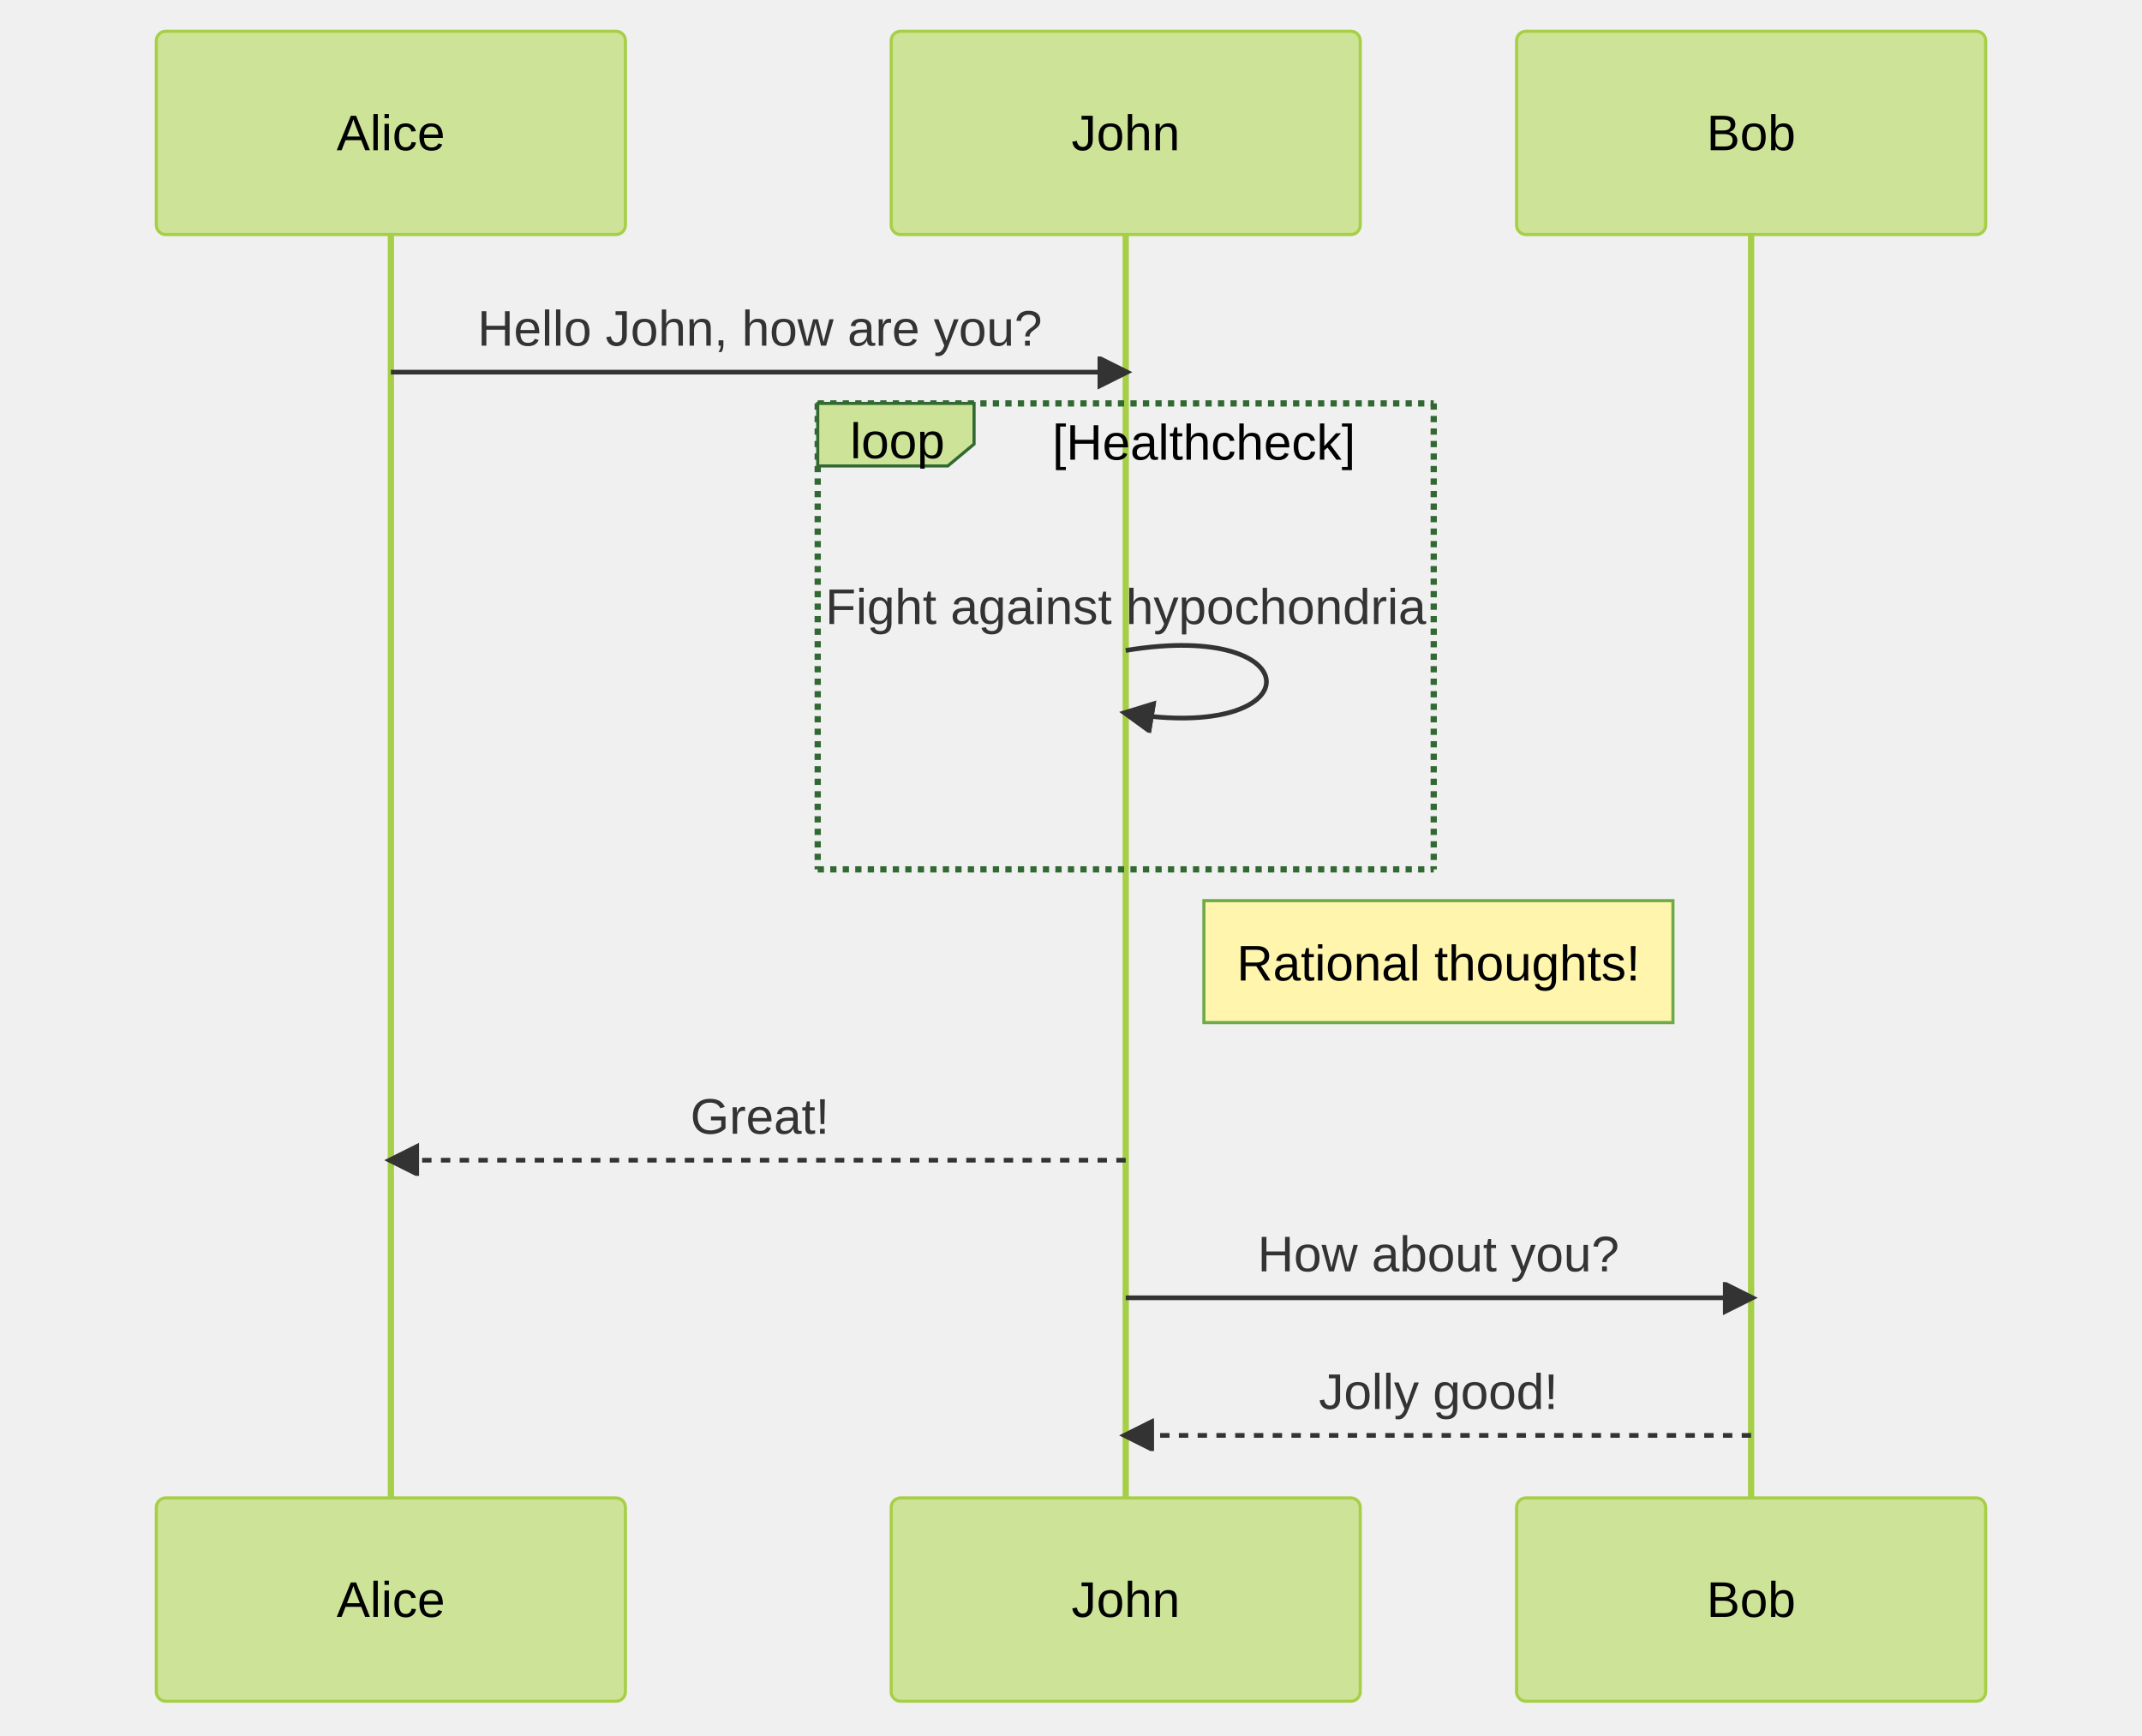
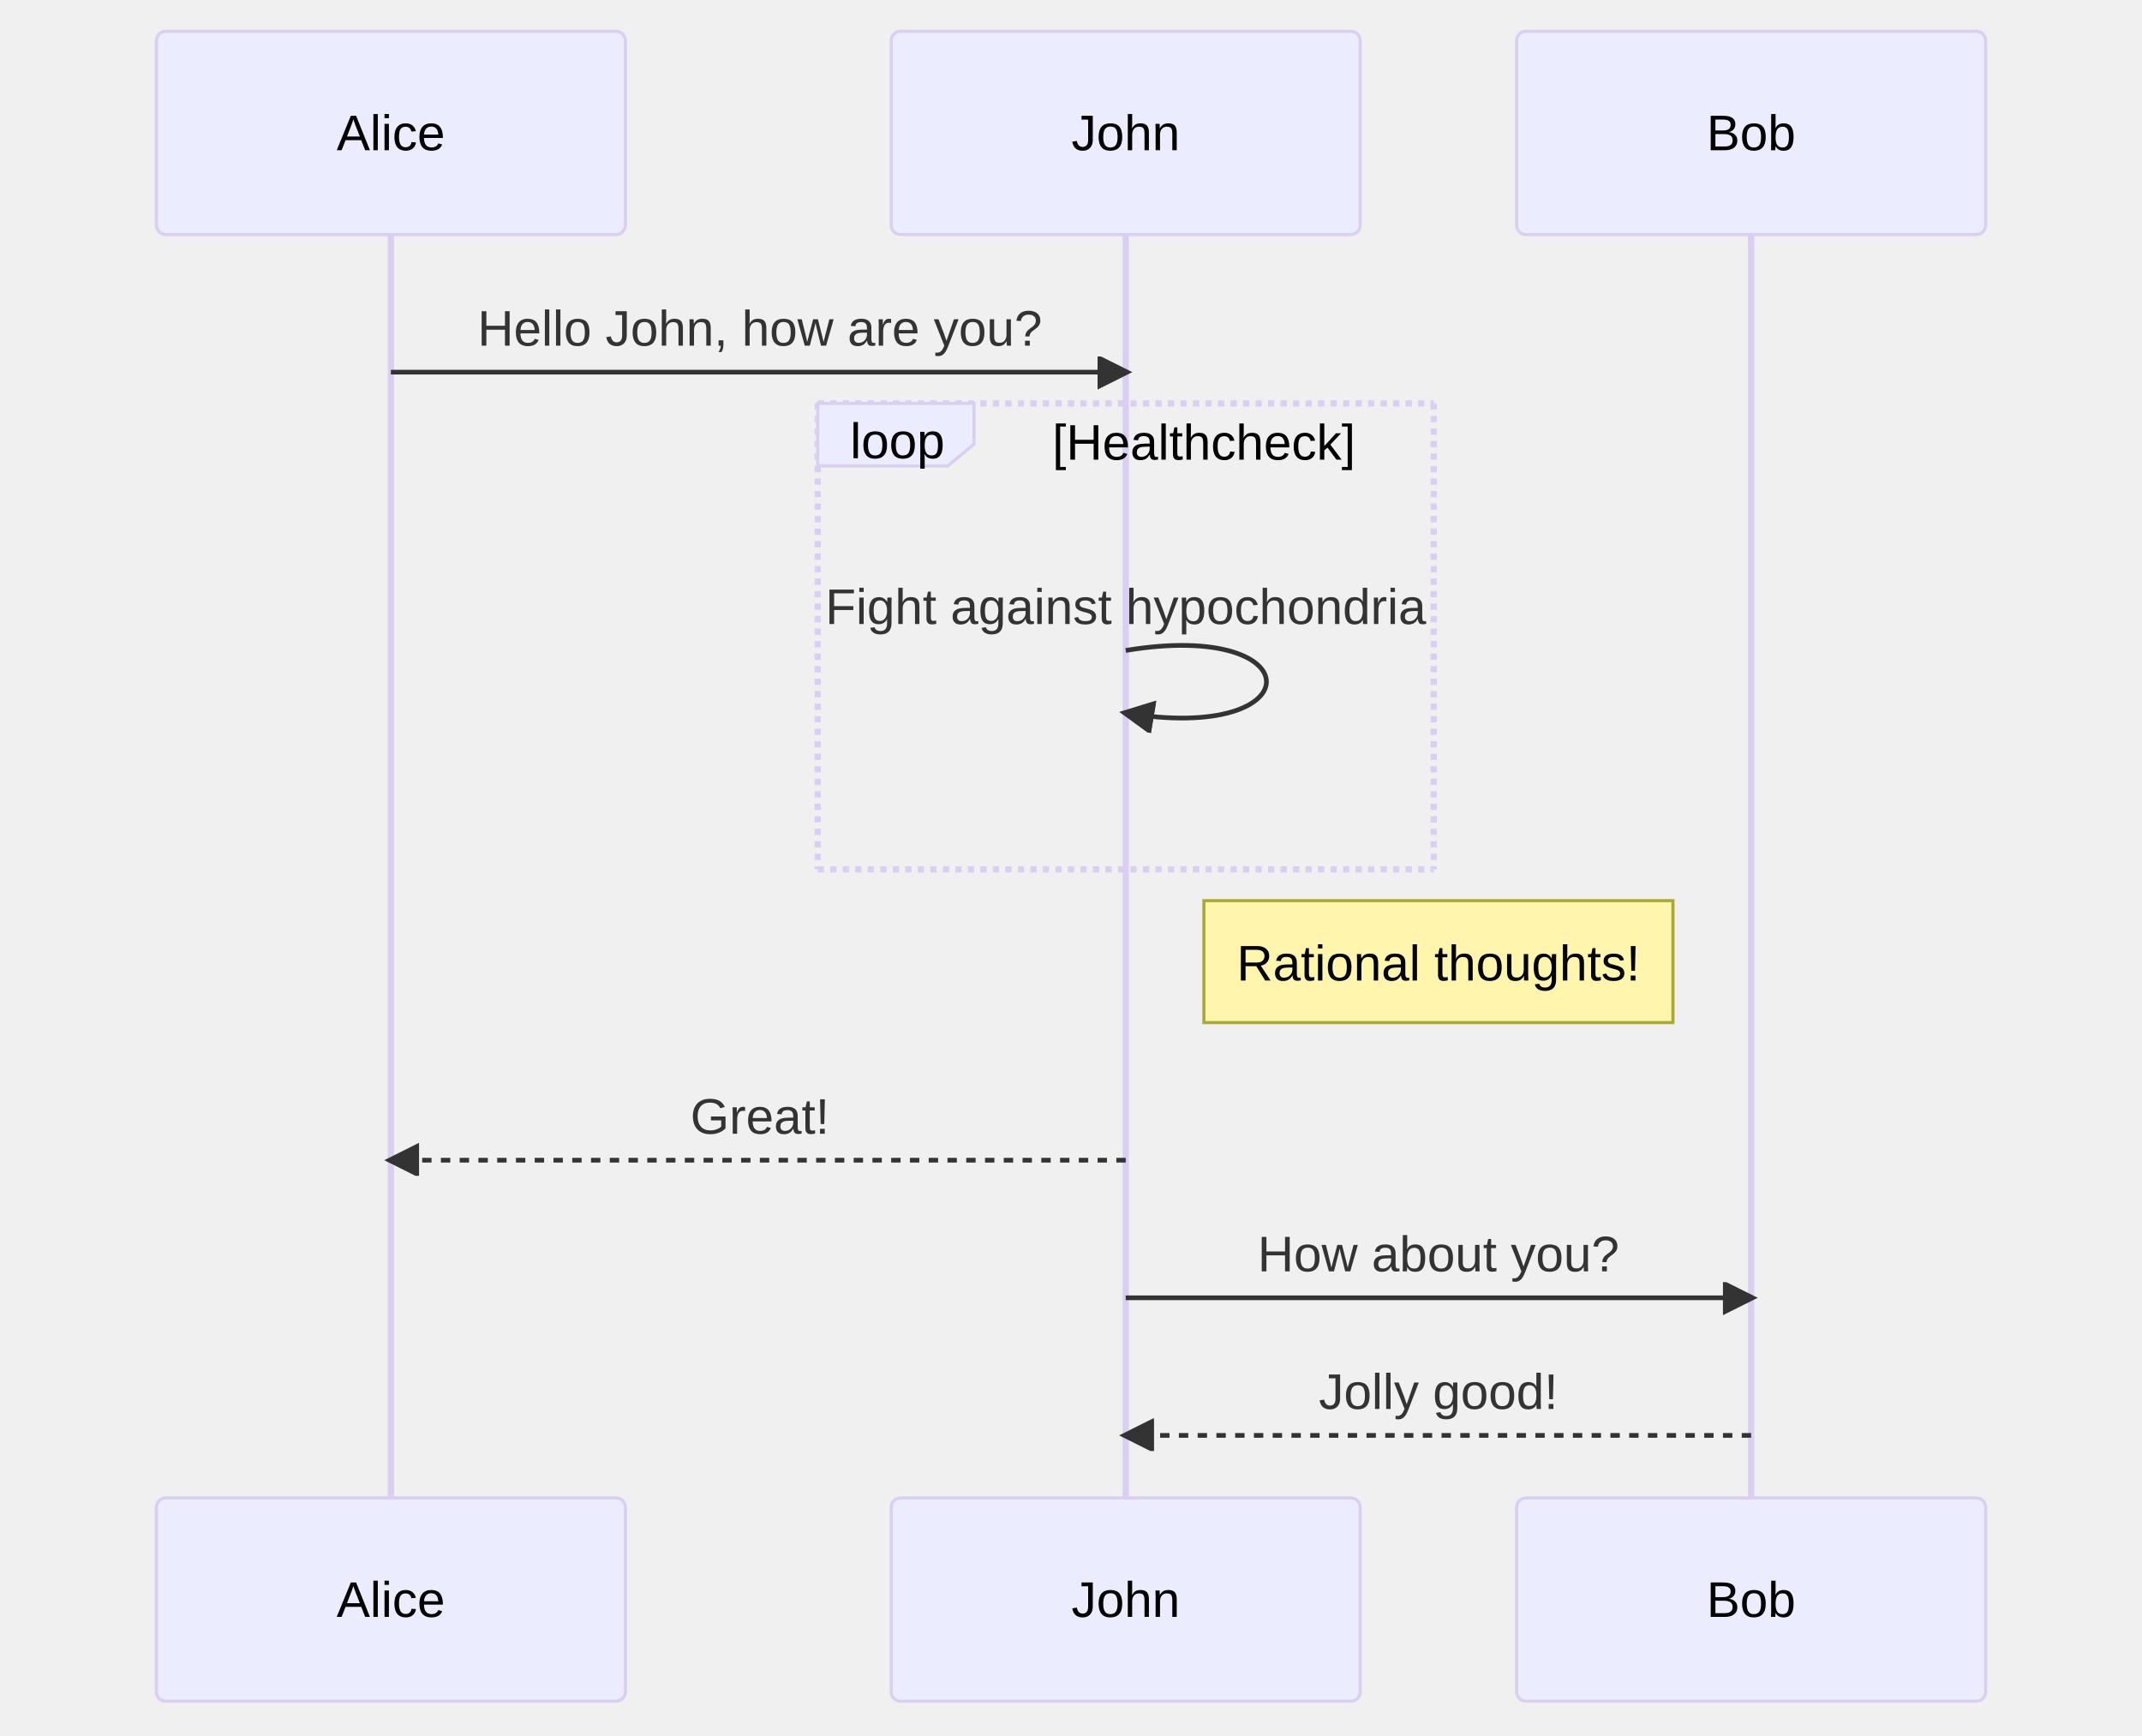
- <svg xmlns="http://www.w3.org/2000/svg" aria-roledescription="sequence" viewBox="-50 -10 685 555" style="max-width: 685px; background-color: transparent;" width="100%" id="mermaid-1674336402855">
-   <style>#mermaid-1674336402855{font-family:"trebuchet ms",verdana,arial,sans-serif;font-size:16px;fill:#000000;}#mermaid-1674336402855 .error-icon{fill:#552222;}#mermaid-1674336402855 .error-text{fill:#552222;stroke:#552222;}#mermaid-1674336402855 .edge-thickness-normal{stroke-width:2px;}#mermaid-1674336402855 .edge-thickness-thick{stroke-width:3.5px;}#mermaid-1674336402855 .edge-pattern-solid{stroke-dasharray:0;}#mermaid-1674336402855 .edge-pattern-dashed{stroke-dasharray:3;}#mermaid-1674336402855 .edge-pattern-dotted{stroke-dasharray:2;}#mermaid-1674336402855 .marker{fill:#000000;stroke:#000000;}#mermaid-1674336402855 .marker.cross{stroke:#000000;}#mermaid-1674336402855 svg{font-family:"trebuchet ms",verdana,arial,sans-serif;font-size:16px;}#mermaid-1674336402855 .actor{stroke:hsl(78.158, 58.462%, 54.51%);fill:#cde498;}#mermaid-1674336402855 text.actor&gt;tspan{fill:black;stroke:none;}#mermaid-1674336402855 .actor-line{stroke:grey;}#mermaid-1674336402855 .messageLine0{stroke-width:1.5;stroke-dasharray:none;stroke:#333;}#mermaid-1674336402855 .messageLine1{stroke-width:1.5;stroke-dasharray:2,2;stroke:#333;}#mermaid-1674336402855 #arrowhead path{fill:#333;stroke:#333;}#mermaid-1674336402855 .sequenceNumber{fill:white;}#mermaid-1674336402855 #sequencenumber{fill:#333;}#mermaid-1674336402855 #crosshead path{fill:#333;stroke:#333;}#mermaid-1674336402855 .messageText{fill:#333;stroke:none;}#mermaid-1674336402855 .labelBox{stroke:#326932;fill:#cde498;}#mermaid-1674336402855 .labelText,#mermaid-1674336402855 .labelText&gt;tspan{fill:black;stroke:none;}#mermaid-1674336402855 .loopText,#mermaid-1674336402855 .loopText&gt;tspan{fill:black;stroke:none;}#mermaid-1674336402855 .loopLine{stroke-width:2px;stroke-dasharray:2,2;stroke:#326932;fill:#326932;}#mermaid-1674336402855 .note{stroke:#6eaa49;fill:#fff5ad;}#mermaid-1674336402855 .noteText,#mermaid-1674336402855 .noteText&gt;tspan{fill:black;stroke:none;}#mermaid-1674336402855 .activation0{fill:#f4f4f4;stroke:#666;}#mermaid-1674336402855 .activation1{fill:#f4f4f4;stroke:#666;}#mermaid-1674336402855 .activation2{fill:#f4f4f4;stroke:#666;}#mermaid-1674336402855 .actorPopupMenu{position:absolute;}#mermaid-1674336402855 .actorPopupMenuPanel{position:absolute;fill:#cde498;box-shadow:0px 8px 16px 0px rgba(0,0,0,0.2);filter:drop-shadow(3px 5px 2px rgb(0 0 0 / 0.4));}#mermaid-1674336402855 .actor-man line{stroke:hsl(78.158, 58.462%, 54.51%);fill:#cde498;}#mermaid-1674336402855 .actor-man circle,#mermaid-1674336402855 line{stroke:hsl(78.158, 58.462%, 54.51%);fill:#cde498;stroke-width:2px;}#mermaid-1674336402855 :root{--mermaid-font-family:"trebuchet ms",verdana,arial,sans-serif;}</style>
+ <svg xmlns="http://www.w3.org/2000/svg" aria-roledescription="sequence" viewBox="-50 -10 685 555" style="max-width: 685px; background-color: transparent;" width="100%" id="mermaid-1674339183751">
+   <style>#mermaid-1674339183751{font-family:"trebuchet ms",verdana,arial,sans-serif;font-size:16px;fill:#333;}#mermaid-1674339183751 .error-icon{fill:#552222;}#mermaid-1674339183751 .error-text{fill:#552222;stroke:#552222;}#mermaid-1674339183751 .edge-thickness-normal{stroke-width:2px;}#mermaid-1674339183751 .edge-thickness-thick{stroke-width:3.5px;}#mermaid-1674339183751 .edge-pattern-solid{stroke-dasharray:0;}#mermaid-1674339183751 .edge-pattern-dashed{stroke-dasharray:3;}#mermaid-1674339183751 .edge-pattern-dotted{stroke-dasharray:2;}#mermaid-1674339183751 .marker{fill:#333333;stroke:#333333;}#mermaid-1674339183751 .marker.cross{stroke:#333333;}#mermaid-1674339183751 svg{font-family:"trebuchet ms",verdana,arial,sans-serif;font-size:16px;}#mermaid-1674339183751 .actor{stroke:hsl(259.626, 59.777%, 87.902%);fill:#ECECFF;}#mermaid-1674339183751 text.actor&gt;tspan{fill:black;stroke:none;}#mermaid-1674339183751 .actor-line{stroke:grey;}#mermaid-1674339183751 .messageLine0{stroke-width:1.5;stroke-dasharray:none;stroke:#333;}#mermaid-1674339183751 .messageLine1{stroke-width:1.5;stroke-dasharray:2,2;stroke:#333;}#mermaid-1674339183751 #arrowhead path{fill:#333;stroke:#333;}#mermaid-1674339183751 .sequenceNumber{fill:white;}#mermaid-1674339183751 #sequencenumber{fill:#333;}#mermaid-1674339183751 #crosshead path{fill:#333;stroke:#333;}#mermaid-1674339183751 .messageText{fill:#333;stroke:none;}#mermaid-1674339183751 .labelBox{stroke:hsl(259.626, 59.777%, 87.902%);fill:#ECECFF;}#mermaid-1674339183751 .labelText,#mermaid-1674339183751 .labelText&gt;tspan{fill:black;stroke:none;}#mermaid-1674339183751 .loopText,#mermaid-1674339183751 .loopText&gt;tspan{fill:black;stroke:none;}#mermaid-1674339183751 .loopLine{stroke-width:2px;stroke-dasharray:2,2;stroke:hsl(259.626, 59.777%, 87.902%);fill:hsl(259.626, 59.777%, 87.902%);}#mermaid-1674339183751 .note{stroke:#aaaa33;fill:#fff5ad;}#mermaid-1674339183751 .noteText,#mermaid-1674339183751 .noteText&gt;tspan{fill:black;stroke:none;}#mermaid-1674339183751 .activation0{fill:#f4f4f4;stroke:#666;}#mermaid-1674339183751 .activation1{fill:#f4f4f4;stroke:#666;}#mermaid-1674339183751 .activation2{fill:#f4f4f4;stroke:#666;}#mermaid-1674339183751 .actorPopupMenu{position:absolute;}#mermaid-1674339183751 .actorPopupMenuPanel{position:absolute;fill:#ECECFF;box-shadow:0px 8px 16px 0px rgba(0,0,0,0.2);filter:drop-shadow(3px 5px 2px rgb(0 0 0 / 0.4));}#mermaid-1674339183751 .actor-man line{stroke:hsl(259.626, 59.777%, 87.902%);fill:#ECECFF;}#mermaid-1674339183751 .actor-man circle,#mermaid-1674339183751 line{stroke:hsl(259.626, 59.777%, 87.902%);fill:#ECECFF;stroke-width:2px;}#mermaid-1674339183751 :root{--mermaid-font-family:"trebuchet ms",verdana,arial,sans-serif;}</style>
  <g />
  <defs>
    <symbol height="24" width="24" id="computer">
      <path d="M2 2v13h20v-13h-20zm18 11h-16v-9h16v9zm-10.228 6l.466-1h3.524l.467 1h-4.457zm14.228 3h-24l2-6h2.104l-1.33 4h18.45l-1.297-4h2.073l2 6zm-5-10h-14v-7h14v7z" transform="scale(.5)" />
    </symbol>
  </defs>
  <defs>
    <symbol clip-rule="evenodd" fill-rule="evenodd" id="database">
      <path d="M12.258.001l.256.004.255.005.253.008.251.01.249.012.247.015.246.016.242.019.241.02.239.023.236.024.233.027.231.028.229.031.225.032.223.034.22.036.217.038.214.04.211.041.208.043.205.045.201.046.198.048.194.05.191.051.187.053.183.054.18.056.175.057.172.059.168.06.163.061.16.063.155.064.15.066.074.033.073.033.071.034.07.034.069.035.068.035.067.035.066.035.064.036.064.036.062.036.06.036.06.037.058.037.058.037.055.038.055.038.053.038.052.038.051.039.05.039.048.039.047.039.045.04.044.04.043.04.041.04.04.041.039.041.037.041.036.041.034.041.033.042.032.042.03.042.029.042.027.042.026.043.024.043.023.043.021.043.02.043.018.044.017.043.015.044.013.044.012.044.011.045.009.044.007.045.006.045.004.045.002.045.001.045v17l-.001.045-.002.045-.004.045-.006.045-.007.045-.009.044-.011.045-.012.044-.013.044-.015.044-.017.043-.018.044-.02.043-.021.043-.023.043-.024.043-.026.043-.027.042-.029.042-.03.042-.032.042-.033.042-.034.041-.036.041-.037.041-.039.041-.04.041-.041.04-.043.04-.044.04-.045.04-.047.039-.048.039-.05.039-.051.039-.052.038-.053.038-.055.038-.055.038-.058.037-.058.037-.06.037-.06.036-.062.036-.064.036-.064.036-.066.035-.067.035-.068.035-.069.035-.07.034-.071.034-.073.033-.074.033-.15.066-.155.064-.16.063-.163.061-.168.06-.172.059-.175.057-.18.056-.183.054-.187.053-.191.051-.194.05-.198.048-.201.046-.205.045-.208.043-.211.041-.214.04-.217.038-.22.036-.223.034-.225.032-.229.031-.231.028-.233.027-.236.024-.239.023-.241.02-.242.019-.246.016-.247.015-.249.012-.251.01-.253.008-.255.005-.256.004-.258.001-.258-.001-.256-.004-.255-.005-.253-.008-.251-.01-.249-.012-.247-.015-.245-.016-.243-.019-.241-.02-.238-.023-.236-.024-.234-.027-.231-.028-.228-.031-.226-.032-.223-.034-.22-.036-.217-.038-.214-.04-.211-.041-.208-.043-.204-.045-.201-.046-.198-.048-.195-.05-.19-.051-.187-.053-.184-.054-.179-.056-.176-.057-.172-.059-.167-.06-.164-.061-.159-.063-.155-.064-.151-.066-.074-.033-.072-.033-.072-.034-.07-.034-.069-.035-.068-.035-.067-.035-.066-.035-.064-.036-.063-.036-.062-.036-.061-.036-.06-.037-.058-.037-.057-.037-.056-.038-.055-.038-.053-.038-.052-.038-.051-.039-.049-.039-.049-.039-.046-.039-.046-.04-.044-.04-.043-.04-.041-.04-.04-.041-.039-.041-.037-.041-.036-.041-.034-.041-.033-.042-.032-.042-.03-.042-.029-.042-.027-.042-.026-.043-.024-.043-.023-.043-.021-.043-.02-.043-.018-.044-.017-.043-.015-.044-.013-.044-.012-.044-.011-.045-.009-.044-.007-.045-.006-.045-.004-.045-.002-.045-.001-.045v-17l.001-.045.002-.045.004-.045.006-.045.007-.045.009-.044.011-.045.012-.044.013-.044.015-.044.017-.043.018-.044.02-.043.021-.043.023-.043.024-.043.026-.043.027-.042.029-.042.03-.042.032-.042.033-.042.034-.041.036-.041.037-.041.039-.041.04-.041.041-.04.043-.04.044-.04.046-.04.046-.039.049-.039.049-.039.051-.039.052-.038.053-.038.055-.038.056-.038.057-.037.058-.037.06-.037.061-.036.062-.036.063-.036.064-.036.066-.035.067-.035.068-.035.069-.035.07-.034.072-.034.072-.033.074-.033.151-.066.155-.064.159-.063.164-.061.167-.06.172-.059.176-.057.179-.056.184-.054.187-.053.19-.051.195-.05.198-.048.201-.046.204-.045.208-.043.211-.041.214-.04.217-.038.22-.036.223-.034.226-.032.228-.031.231-.028.234-.027.236-.024.238-.023.241-.02.243-.019.245-.016.247-.015.249-.012.251-.01.253-.008.255-.005.256-.004.258-.001.258.001zm-9.258 20.499v.01l.001.021.003.021.004.022.005.021.006.022.007.022.009.023.01.022.011.023.012.023.013.023.015.023.016.024.017.023.018.024.019.024.021.024.022.025.023.024.024.025.052.049.056.05.061.051.066.051.07.051.075.051.079.052.084.052.088.052.092.052.097.052.102.051.105.052.11.052.114.051.119.051.123.051.127.05.131.05.135.05.139.048.144.049.147.047.152.047.155.047.16.045.163.045.167.043.171.043.176.041.178.041.183.039.187.039.19.037.194.035.197.035.202.033.204.031.209.03.212.029.216.027.219.025.222.024.226.021.23.02.233.018.236.016.24.015.243.012.246.01.249.008.253.005.256.004.259.001.26-.001.257-.004.254-.005.25-.008.247-.011.244-.012.241-.014.237-.016.233-.018.231-.021.226-.021.224-.024.22-.026.216-.027.212-.028.21-.031.205-.031.202-.034.198-.034.194-.036.191-.037.187-.039.183-.04.179-.04.175-.042.172-.043.168-.044.163-.045.16-.046.155-.046.152-.047.148-.048.143-.049.139-.049.136-.05.131-.05.126-.05.123-.051.118-.052.114-.051.11-.052.106-.052.101-.052.096-.052.092-.052.088-.053.083-.051.079-.052.074-.052.07-.051.065-.051.06-.051.056-.05.051-.05.023-.024.023-.025.021-.024.02-.024.019-.024.018-.024.017-.024.015-.023.014-.024.013-.023.012-.023.01-.023.01-.022.008-.022.006-.022.006-.022.004-.022.004-.021.001-.021.001-.021v-4.127l-.077.055-.08.053-.083.054-.085.053-.087.052-.09.052-.093.051-.095.05-.097.05-.1.049-.102.049-.105.048-.106.047-.109.047-.111.046-.114.045-.115.045-.118.044-.12.043-.122.042-.124.042-.126.041-.128.04-.13.04-.132.038-.134.038-.135.037-.138.037-.139.035-.142.035-.143.034-.144.033-.147.032-.148.031-.15.03-.151.03-.153.029-.154.027-.156.027-.158.026-.159.025-.161.024-.162.023-.163.022-.165.021-.166.02-.167.019-.169.018-.169.017-.171.016-.173.015-.173.014-.175.013-.175.012-.177.011-.178.01-.179.008-.179.008-.181.006-.182.005-.182.004-.184.003-.184.002h-.37l-.184-.002-.184-.003-.182-.004-.182-.005-.181-.006-.179-.008-.179-.008-.178-.01-.176-.011-.176-.012-.175-.013-.173-.014-.172-.015-.171-.016-.17-.017-.169-.018-.167-.019-.166-.02-.165-.021-.163-.022-.162-.023-.161-.024-.159-.025-.157-.026-.156-.027-.155-.027-.153-.029-.151-.03-.15-.03-.148-.031-.146-.032-.145-.033-.143-.034-.141-.035-.14-.035-.137-.037-.136-.037-.134-.038-.132-.038-.13-.04-.128-.04-.126-.041-.124-.042-.122-.042-.12-.044-.117-.043-.116-.045-.113-.045-.112-.046-.109-.047-.106-.047-.105-.048-.102-.049-.1-.049-.097-.05-.095-.05-.093-.052-.09-.051-.087-.052-.085-.053-.083-.054-.08-.054-.077-.054v4.127zm0-5.654v.011l.001.021.003.021.004.021.005.022.006.022.007.022.009.022.01.022.011.023.012.023.013.023.015.024.016.023.017.024.018.024.019.024.021.024.022.024.023.025.024.024.052.05.056.05.061.05.066.051.07.051.075.052.079.051.084.052.088.052.092.052.097.052.102.052.105.052.11.051.114.051.119.052.123.05.127.051.131.05.135.049.139.049.144.048.147.048.152.047.155.046.16.045.163.045.167.044.171.042.176.042.178.04.183.04.187.038.19.037.194.036.197.034.202.033.204.032.209.03.212.028.216.027.219.025.222.024.226.022.23.02.233.018.236.016.24.014.243.012.246.01.249.008.253.006.256.003.259.001.26-.001.257-.003.254-.006.25-.008.247-.01.244-.012.241-.015.237-.016.233-.018.231-.02.226-.022.224-.024.22-.025.216-.027.212-.029.21-.03.205-.032.202-.033.198-.035.194-.036.191-.037.187-.039.183-.039.179-.041.175-.042.172-.043.168-.044.163-.045.16-.045.155-.047.152-.047.148-.048.143-.048.139-.05.136-.049.131-.05.126-.051.123-.051.118-.051.114-.052.11-.052.106-.052.101-.052.096-.052.092-.052.088-.052.083-.052.079-.052.074-.051.07-.052.065-.051.06-.05.056-.051.051-.049.023-.025.023-.024.021-.025.02-.024.019-.024.018-.024.017-.024.015-.023.014-.023.013-.024.012-.022.01-.023.01-.023.008-.022.006-.022.006-.022.004-.021.004-.022.001-.021.001-.021v-4.139l-.077.054-.08.054-.083.054-.085.052-.087.053-.09.051-.093.051-.095.051-.097.05-.1.049-.102.049-.105.048-.106.047-.109.047-.111.046-.114.045-.115.044-.118.044-.12.044-.122.042-.124.042-.126.041-.128.04-.13.039-.132.039-.134.038-.135.037-.138.036-.139.036-.142.035-.143.033-.144.033-.147.033-.148.031-.15.03-.151.03-.153.028-.154.028-.156.027-.158.026-.159.025-.161.024-.162.023-.163.022-.165.021-.166.02-.167.019-.169.018-.169.017-.171.016-.173.015-.173.014-.175.013-.175.012-.177.011-.178.009-.179.009-.179.007-.181.007-.182.005-.182.004-.184.003-.184.002h-.37l-.184-.002-.184-.003-.182-.004-.182-.005-.181-.007-.179-.007-.179-.009-.178-.009-.176-.011-.176-.012-.175-.013-.173-.014-.172-.015-.171-.016-.17-.017-.169-.018-.167-.019-.166-.02-.165-.021-.163-.022-.162-.023-.161-.024-.159-.025-.157-.026-.156-.027-.155-.028-.153-.028-.151-.03-.15-.03-.148-.031-.146-.033-.145-.033-.143-.033-.141-.035-.14-.036-.137-.036-.136-.037-.134-.038-.132-.039-.13-.039-.128-.04-.126-.041-.124-.042-.122-.043-.12-.043-.117-.044-.116-.044-.113-.046-.112-.046-.109-.046-.106-.047-.105-.048-.102-.049-.1-.049-.097-.05-.095-.051-.093-.051-.09-.051-.087-.053-.085-.052-.083-.054-.08-.054-.077-.054v4.139zm0-5.666v.011l.001.02.003.022.004.021.005.022.006.021.007.022.009.023.01.022.011.023.012.023.013.023.015.023.016.024.017.024.018.023.019.024.021.025.022.024.023.024.024.025.052.05.056.05.061.05.066.051.07.051.075.052.079.051.084.052.088.052.092.052.097.052.102.052.105.051.11.052.114.051.119.051.123.051.127.05.131.05.135.05.139.049.144.048.147.048.152.047.155.046.16.045.163.045.167.043.171.043.176.042.178.04.183.04.187.038.19.037.194.036.197.034.202.033.204.032.209.03.212.028.216.027.219.025.222.024.226.021.23.02.233.018.236.017.24.014.243.012.246.01.249.008.253.006.256.003.259.001.26-.001.257-.003.254-.006.25-.008.247-.01.244-.013.241-.014.237-.016.233-.018.231-.02.226-.022.224-.024.22-.025.216-.027.212-.029.21-.03.205-.032.202-.033.198-.035.194-.036.191-.037.187-.039.183-.039.179-.041.175-.042.172-.043.168-.044.163-.045.16-.045.155-.047.152-.047.148-.048.143-.049.139-.049.136-.049.131-.051.126-.05.123-.051.118-.052.114-.051.11-.052.106-.052.101-.052.096-.052.092-.052.088-.052.083-.052.079-.052.074-.052.07-.051.065-.051.06-.051.056-.05.051-.049.023-.025.023-.025.021-.024.02-.024.019-.024.018-.024.017-.024.015-.023.014-.024.013-.023.012-.023.01-.022.01-.023.008-.022.006-.022.006-.022.004-.022.004-.021.001-.021.001-.021v-4.153l-.077.054-.08.054-.083.053-.085.053-.087.053-.09.051-.093.051-.095.051-.097.05-.1.049-.102.048-.105.048-.106.048-.109.046-.111.046-.114.046-.115.044-.118.044-.12.043-.122.043-.124.042-.126.041-.128.04-.13.039-.132.039-.134.038-.135.037-.138.036-.139.036-.142.034-.143.034-.144.033-.147.032-.148.032-.15.03-.151.03-.153.028-.154.028-.156.027-.158.026-.159.024-.161.024-.162.023-.163.023-.165.021-.166.02-.167.019-.169.018-.169.017-.171.016-.173.015-.173.014-.175.013-.175.012-.177.01-.178.01-.179.009-.179.007-.181.006-.182.006-.182.004-.184.003-.184.001-.185.001-.185-.001-.184-.001-.184-.003-.182-.004-.182-.006-.181-.006-.179-.007-.179-.009-.178-.01-.176-.01-.176-.012-.175-.013-.173-.014-.172-.015-.171-.016-.17-.017-.169-.018-.167-.019-.166-.02-.165-.021-.163-.023-.162-.023-.161-.024-.159-.024-.157-.026-.156-.027-.155-.028-.153-.028-.151-.03-.15-.03-.148-.032-.146-.032-.145-.033-.143-.034-.141-.034-.14-.036-.137-.036-.136-.037-.134-.038-.132-.039-.13-.039-.128-.041-.126-.041-.124-.041-.122-.043-.12-.043-.117-.044-.116-.044-.113-.046-.112-.046-.109-.046-.106-.048-.105-.048-.102-.048-.1-.05-.097-.049-.095-.051-.093-.051-.09-.052-.087-.052-.085-.053-.083-.053-.08-.054-.077-.054v4.153zm8.74-8.179l-.257.004-.254.005-.25.008-.247.011-.244.012-.241.014-.237.016-.233.018-.231.021-.226.022-.224.023-.22.026-.216.027-.212.028-.21.031-.205.032-.202.033-.198.034-.194.036-.191.038-.187.038-.183.04-.179.041-.175.042-.172.043-.168.043-.163.045-.16.046-.155.046-.152.048-.148.048-.143.048-.139.049-.136.05-.131.05-.126.051-.123.051-.118.051-.114.052-.11.052-.106.052-.101.052-.096.052-.092.052-.088.052-.083.052-.079.052-.074.051-.07.052-.065.051-.06.05-.056.05-.051.05-.023.025-.023.024-.021.024-.02.025-.019.024-.018.024-.017.023-.015.024-.014.023-.013.023-.012.023-.01.023-.01.022-.008.022-.006.023-.006.021-.004.022-.004.021-.001.021-.001.021.001.021.001.021.004.021.004.022.006.021.006.023.008.022.01.022.01.023.012.023.013.023.014.023.015.024.017.023.018.024.019.024.02.025.021.024.023.024.023.025.051.05.056.05.06.05.065.051.07.052.074.051.079.052.083.052.088.052.092.052.096.052.101.052.106.052.11.052.114.052.118.051.123.051.126.051.131.05.136.05.139.049.143.048.148.048.152.048.155.046.16.046.163.045.168.043.172.043.175.042.179.041.183.04.187.038.191.038.194.036.198.034.202.033.205.032.21.031.212.028.216.027.22.026.224.023.226.022.231.021.233.018.237.016.241.014.244.012.247.011.25.008.254.005.257.004.26.001.26-.001.257-.004.254-.005.25-.008.247-.011.244-.012.241-.014.237-.016.233-.018.231-.021.226-.022.224-.023.22-.026.216-.027.212-.028.21-.031.205-.032.202-.033.198-.034.194-.036.191-.038.187-.038.183-.04.179-.041.175-.042.172-.043.168-.043.163-.045.16-.046.155-.046.152-.048.148-.048.143-.048.139-.049.136-.05.131-.05.126-.051.123-.051.118-.051.114-.052.11-.052.106-.052.101-.052.096-.052.092-.052.088-.052.083-.052.079-.052.074-.051.07-.052.065-.051.06-.05.056-.05.051-.05.023-.025.023-.024.021-.024.02-.025.019-.024.018-.024.017-.023.015-.024.014-.023.013-.023.012-.023.01-.023.01-.022.008-.022.006-.023.006-.021.004-.022.004-.021.001-.021.001-.021-.001-.021-.001-.021-.004-.021-.004-.022-.006-.021-.006-.023-.008-.022-.01-.022-.01-.023-.012-.023-.013-.023-.014-.023-.015-.024-.017-.023-.018-.024-.019-.024-.02-.025-.021-.024-.023-.024-.023-.025-.051-.05-.056-.05-.06-.05-.065-.051-.07-.052-.074-.051-.079-.052-.083-.052-.088-.052-.092-.052-.096-.052-.101-.052-.106-.052-.11-.052-.114-.052-.118-.051-.123-.051-.126-.051-.131-.05-.136-.05-.139-.049-.143-.048-.148-.048-.152-.048-.155-.046-.16-.046-.163-.045-.168-.043-.172-.043-.175-.042-.179-.041-.183-.04-.187-.038-.191-.038-.194-.036-.198-.034-.202-.033-.205-.032-.21-.031-.212-.028-.216-.027-.22-.026-.224-.023-.226-.022-.231-.021-.233-.018-.237-.016-.241-.014-.244-.012-.247-.011-.25-.008-.254-.005-.257-.004-.26-.001-.26.001z" transform="scale(.5)" />
    </symbol>
  </defs>
  <defs>
    <symbol height="24" width="24" id="clock">
      <path d="M12 2c5.514 0 10 4.486 10 10s-4.486 10-10 10-10-4.486-10-10 4.486-10 10-10zm0-2c-6.627 0-12 5.373-12 12s5.373 12 12 12 12-5.373 12-12-5.373-12-12-12zm5.848 12.459c.202.038.202.333.001.372-1.907.361-6.045 1.111-6.547 1.111-.719 0-1.301-.582-1.301-1.301 0-.512.77-5.447 1.125-7.445.034-.192.312-.181.343.014l.985 6.238 5.394 1.011z" transform="scale(.5)" />
    </symbol>
  </defs>
  <g>
    <line stroke="#999" stroke-width="0.5px" class="200" y2="489" x2="75" y1="5" x1="75" id="actor0" />
    <g id="root-0">
      <rect class="actor" ry="3" rx="3" height="65" width="150" stroke="#666" fill="#eaeaea" y="0" x="0" />
      <text style="text-anchor: middle; font-size: 16px; font-weight: 400;" class="actor" alignment-baseline="central" dominant-baseline="central" y="32.5" x="75">
        <tspan dy="0" x="75">Alice</tspan>
      </text>
    </g>
  </g>
  <g>
    <line stroke="#999" stroke-width="0.5px" class="200" y2="489" x2="310" y1="5" x1="310" id="actor1" />
    <g id="root-1">
      <rect class="actor" ry="3" rx="3" height="65" width="150" stroke="#666" fill="#eaeaea" y="0" x="235" />
      <text style="text-anchor: middle; font-size: 16px; font-weight: 400;" class="actor" alignment-baseline="central" dominant-baseline="central" y="32.5" x="310">
        <tspan dy="0" x="310">John</tspan>
      </text>
    </g>
  </g>
  <g>
    <line stroke="#999" stroke-width="0.5px" class="200" y2="489" x2="510" y1="5" x1="510" id="actor2" />
    <g id="root-2">
      <rect class="actor" ry="3" rx="3" height="65" width="150" stroke="#666" fill="#eaeaea" y="0" x="435" />
      <text style="text-anchor: middle; font-size: 16px; font-weight: 400;" class="actor" alignment-baseline="central" dominant-baseline="central" y="32.5" x="510">
        <tspan dy="0" x="510">Bob</tspan>
      </text>
    </g>
  </g>
  <defs>
    <marker orient="auto" markerHeight="12" markerWidth="12" markerUnits="userSpaceOnUse" refY="5" refX="9" id="arrowhead">
      <path d="M 0 0 L 10 5 L 0 10 z" />
    </marker>
  </defs>
  <defs>
    <marker refY="5" refX="4" orient="auto" markerHeight="8" markerWidth="15" id="crosshead">
      <path style="stroke-dasharray: 0, 0;" d="M 1,2 L 6,7 M 6,2 L 1,7" stroke-width="1pt" stroke="#000000" fill="none" />
    </marker>
  </defs>
  <defs>
    <marker orient="auto" markerHeight="28" markerWidth="20" refY="7" refX="18" id="filled-head">
      <path d="M 18,7 L9,13 L14,7 L9,1 Z" />
    </marker>
  </defs>
  <defs>
    <marker orient="auto" markerHeight="40" markerWidth="60" refY="15" refX="15" id="sequencenumber">
      <circle r="6" cy="15" cx="15" />
    </marker>
  </defs>
  <g>
    <line class="loopLine" y2="119" x2="408.5" y1="119" x1="211.5" />
    <line class="loopLine" y2="268" x2="408.5" y1="119" x1="408.5" />
    <line class="loopLine" y2="268" x2="408.5" y1="268" x1="211.5" />
    <line class="loopLine" y2="268" x2="211.5" y1="119" x1="211.5" />
    <polygon class="labelBox" points="211.5,119 261.5,119 261.5,132 253.1,139 211.5,139" />
    <text style="font-size: 16px; font-weight: 400;" class="labelText" alignment-baseline="middle" dominant-baseline="middle" text-anchor="middle" y="132" x="237">loop</text>
    <text style="font-size: 16px; font-weight: 400;" class="loopText" text-anchor="middle" y="137" x="335">
      <tspan x="335">[Healthcheck]</tspan>
    </text>
  </g>
  <g>
    <rect class="note" ry="0" rx="0" height="39" width="150" stroke="#666" fill="#EDF2AE" y="278" x="335" />
    <text style="font-size: 16px; font-weight: 400;" dy="1em" class="noteText" alignment-baseline="middle" dominant-baseline="middle" text-anchor="middle" y="283" x="410">
      <tspan x="410">Rational thoughts!</tspan>
    </text>
  </g>
  <text style="font-size: 16px; font-weight: 400;" dy="1em" class="messageText" alignment-baseline="middle" dominant-baseline="middle" text-anchor="middle" y="80" x="193">Hello John, how are you?</text>
  <line style="fill: none;" marker-end="url(#arrowhead)" stroke="none" stroke-width="2" class="messageLine0" y2="109" x2="310" y1="109" x1="75" />
  <text style="font-size: 16px; font-weight: 400;" dy="1em" class="messageText" alignment-baseline="middle" dominant-baseline="middle" text-anchor="middle" y="169" x="310">Fight against hypochondria</text>
  <path style="fill: none;" marker-end="url(#arrowhead)" stroke="none" stroke-width="2" class="messageLine0" d="M 310,198 C 370,188 370,228 310,218" />
  <text style="font-size: 16px; font-weight: 400;" dy="1em" class="messageText" alignment-baseline="middle" dominant-baseline="middle" text-anchor="middle" y="332" x="193">Great!</text>
  <line style="stroke-dasharray: 3, 3; fill: none;" marker-end="url(#arrowhead)" stroke="none" stroke-width="2" class="messageLine1" y2="361" x2="75" y1="361" x1="310" />
  <text style="font-size: 16px; font-weight: 400;" dy="1em" class="messageText" alignment-baseline="middle" dominant-baseline="middle" text-anchor="middle" y="376" x="410">How about you?</text>
  <line style="fill: none;" marker-end="url(#arrowhead)" stroke="none" stroke-width="2" class="messageLine0" y2="405" x2="510" y1="405" x1="310" />
  <text style="font-size: 16px; font-weight: 400;" dy="1em" class="messageText" alignment-baseline="middle" dominant-baseline="middle" text-anchor="middle" y="420" x="410">Jolly good!</text>
  <line style="stroke-dasharray: 3, 3; fill: none;" marker-end="url(#arrowhead)" stroke="none" stroke-width="2" class="messageLine1" y2="449" x2="310" y1="449" x1="510" />
  <g>
    <rect class="actor" ry="3" rx="3" height="65" width="150" stroke="#666" fill="#eaeaea" y="469" x="0" />
    <text style="text-anchor: middle; font-size: 16px; font-weight: 400;" class="actor" alignment-baseline="central" dominant-baseline="central" y="501.5" x="75">
      <tspan dy="0" x="75">Alice</tspan>
    </text>
  </g>
  <g>
    <rect class="actor" ry="3" rx="3" height="65" width="150" stroke="#666" fill="#eaeaea" y="469" x="235" />
    <text style="text-anchor: middle; font-size: 16px; font-weight: 400;" class="actor" alignment-baseline="central" dominant-baseline="central" y="501.5" x="310">
      <tspan dy="0" x="310">John</tspan>
    </text>
  </g>
  <g>
    <rect class="actor" ry="3" rx="3" height="65" width="150" stroke="#666" fill="#eaeaea" y="469" x="435" />
    <text style="text-anchor: middle; font-size: 16px; font-weight: 400;" class="actor" alignment-baseline="central" dominant-baseline="central" y="501.5" x="510">
      <tspan dy="0" x="510">Bob</tspan>
    </text>
  </g>
</svg>
